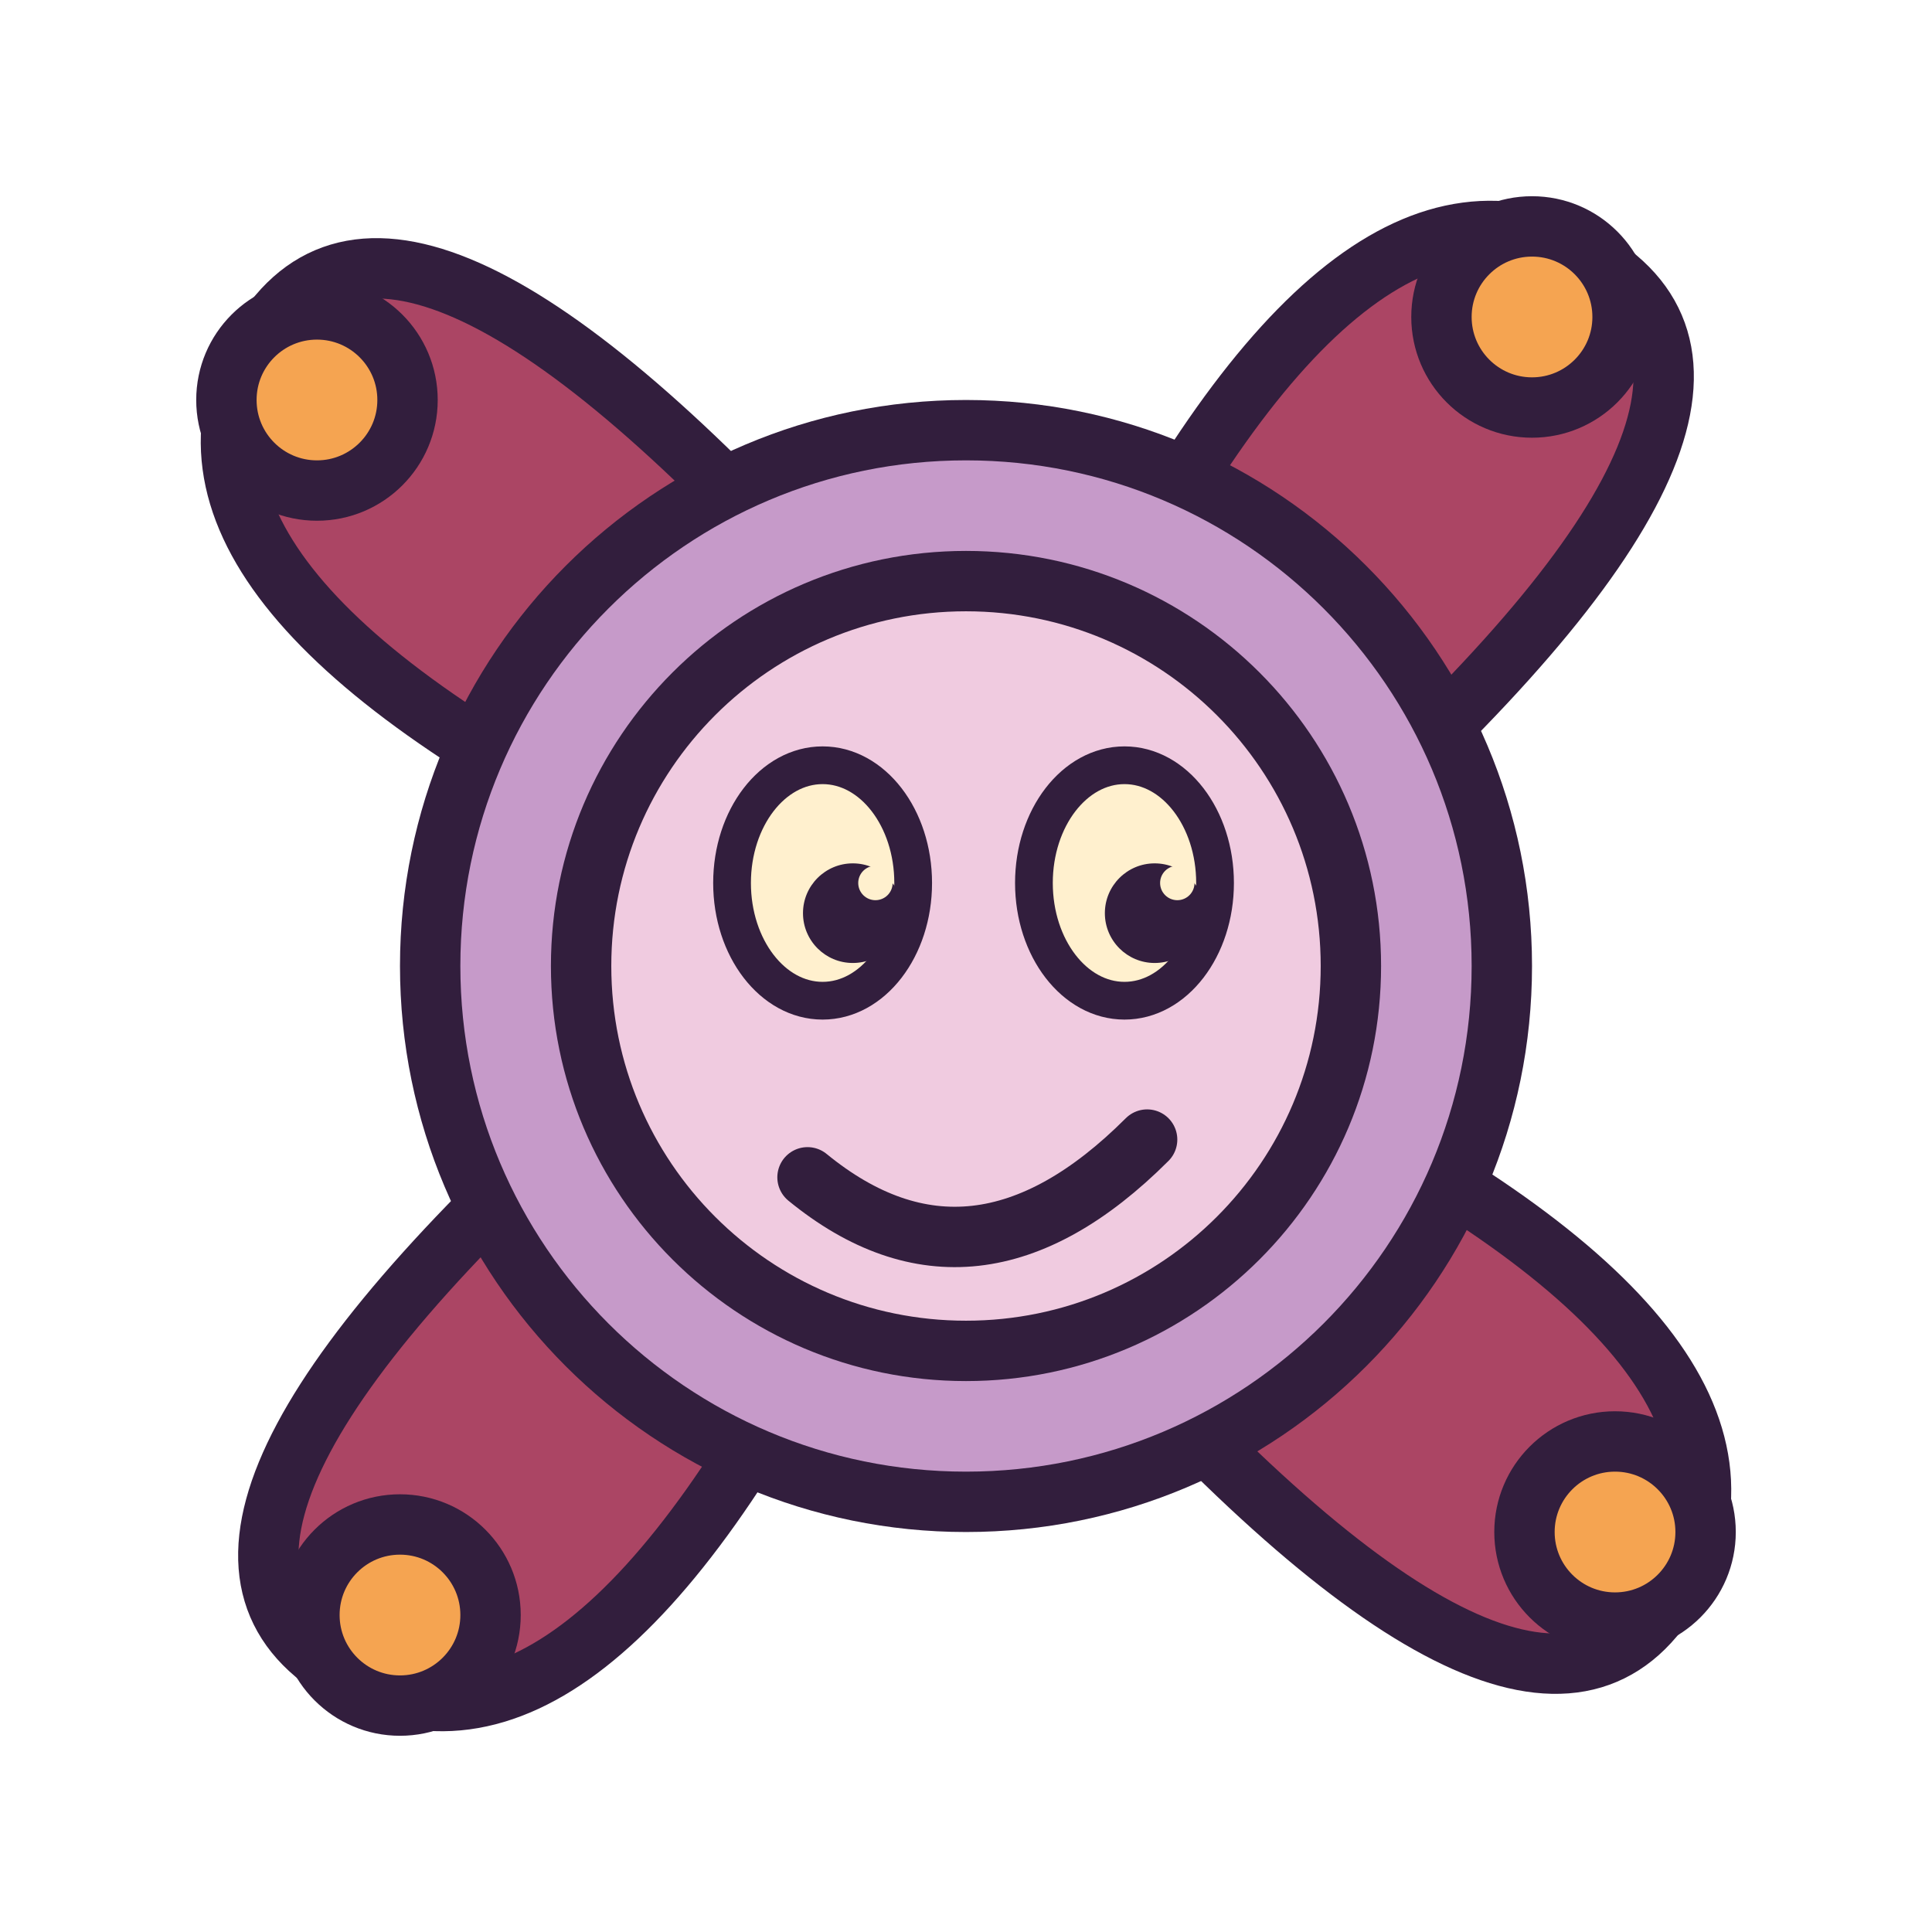
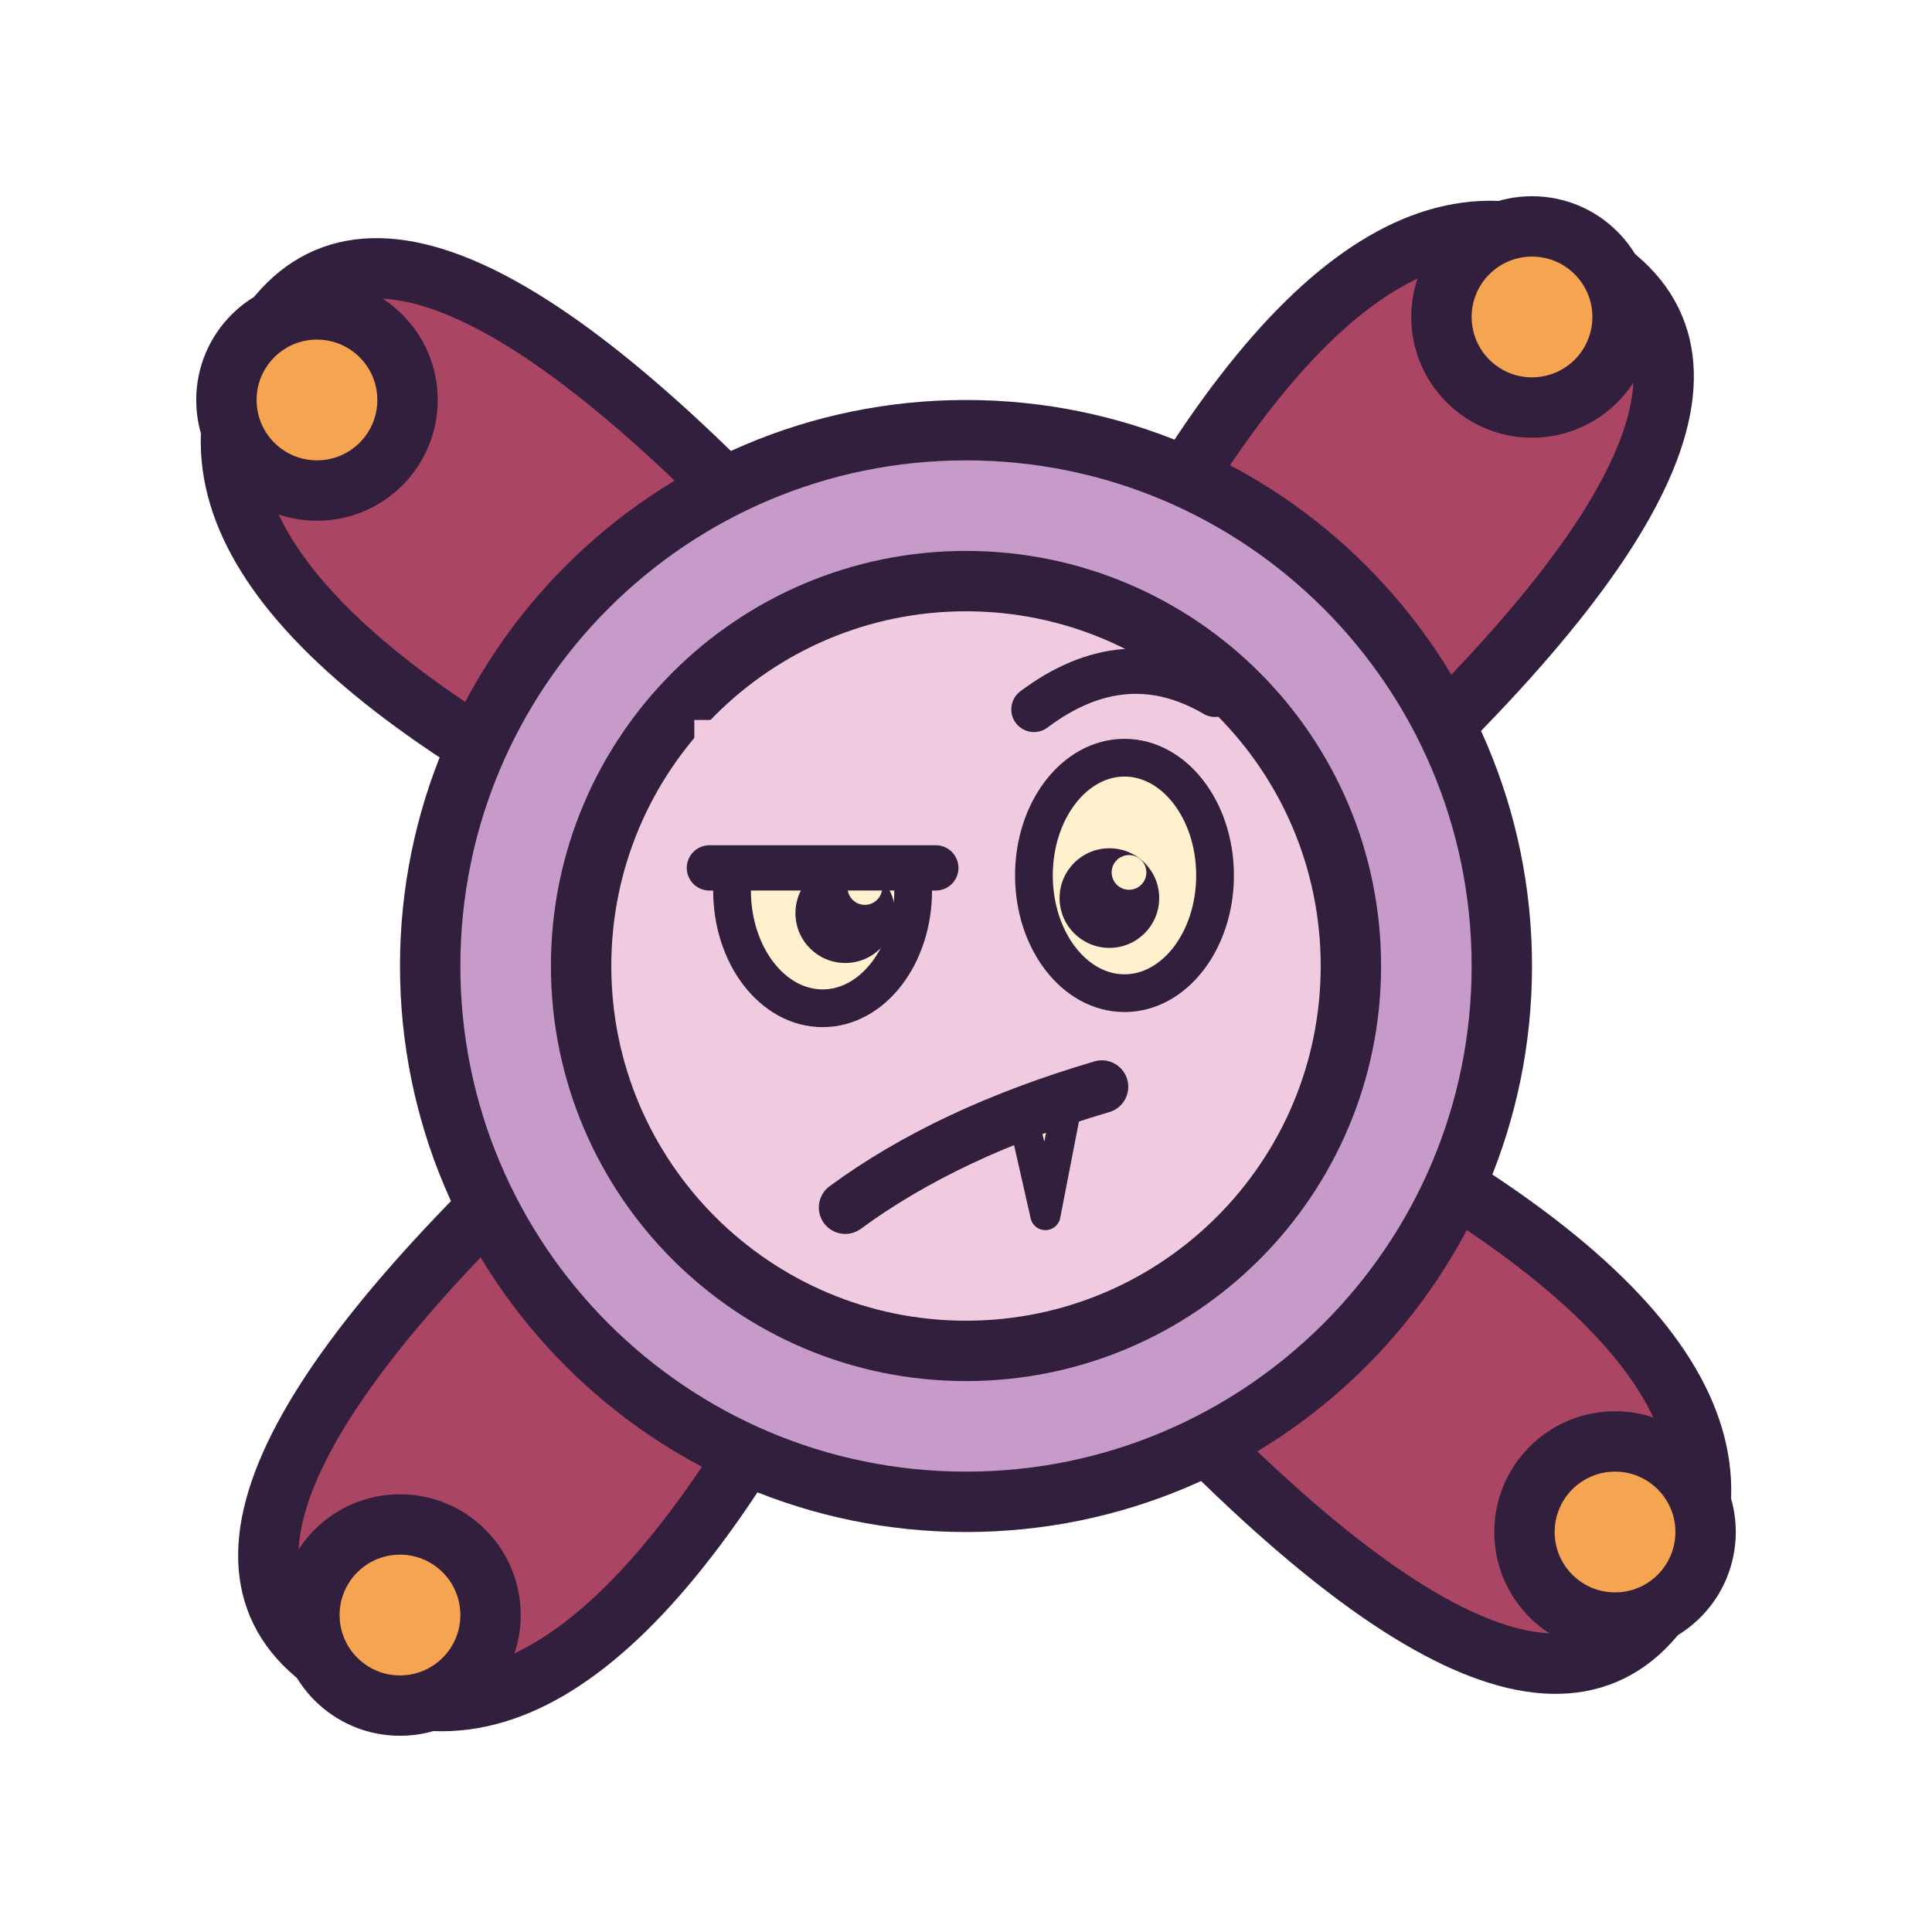
<svg xmlns="http://www.w3.org/2000/svg" width="256" height="256" viewBox="0 0 256 256">
  <g stroke="#321E3D" stroke-width="8" stroke-linecap="round" stroke-linejoin="round">
    <g transform="rotate(0 128 128)">
      <path d="M 107 76 Q 51 15 34 46 Q 17 77 85 111" fill="#AB4564" />
      <circle cx="42" cy="53" r="12" fill="#F5A451" />
    </g>
    <g transform="rotate(90 128 128)">
      <path d="M 107 76 Q 51 15 34 46 Q 17 77 85 111" fill="#AB4564" />
      <circle cx="42" cy="53" r="12" fill="#F5A451" />
    </g>
    <g transform="rotate(180 128 128)">
      <path d="M 107 76 Q 51 15 34 46 Q 17 77 85 111" fill="#AB4564" />
      <circle cx="42" cy="53" r="12" fill="#F5A451" />
    </g>
    <g transform="rotate(270 128 128)">
      <path d="M 107 76 Q 51 15 34 46 Q 17 77 85 111" fill="#AB4564" />
      <circle cx="42" cy="53" r="12" fill="#F5A451" />
    </g>
    <circle cx="128" cy="128" r="71" fill="#C69AC9" />
    <circle cx="128" cy="128" r="51" fill="#F0CBE0" />
-     <ellipse cx="109" cy="117" rx="12" ry="15.6" fill="#FFF0CE" stroke-width="5" />
-     <circle cx="113" cy="121" r="6.6" fill="#321E3D" stroke="none" />
-     <circle cx="116" cy="117" r="2.28" fill="#FFF0CE" stroke="none" />
-     <ellipse cx="149" cy="117" rx="12" ry="15.6" fill="#FFF0CE" stroke-width="5" />
-     <circle cx="153" cy="121" r="6.6" fill="#321E3D" stroke="none" />
-     <circle cx="156" cy="117" r="2.28" fill="#FFF0CE" stroke="none" />
-     <path d="M 107 156 Q 129 174 152 151" fill="none" />
+     <ellipse cx="109" cy="118" rx="12" ry="15.6" fill="#FFF0CE" stroke-width="5" />
+     <circle cx="112" cy="121" r="6.6" fill="#321E3D" stroke="none" />
+     <circle cx="114.6" cy="117.6" r="2.3" fill="#FFF0CE" stroke="none" />
+     <path d="M 92 95.4 L 126 95.4 L 126 116 L 92 116 Z" fill="#F0CBE0" stroke="none" />
+     <path d="M 94 115 L 124 115" fill="none" stroke-width="6" />
+     <ellipse cx="149" cy="116" rx="12" ry="15.6" fill="#FFF0CE" stroke-width="5" />
+     <circle cx="147" cy="119" r="6.6" fill="#321E3D" stroke="none" />
+     <circle cx="149.6" cy="115.6" r="2.3" fill="#FFF0CE" stroke="none" />
+     <path d="M 137 94 Q 149.0 85.0 161 92" fill="none" stroke-width="6" />
+     <path d="M 112.0 160 Q 125.6 150 146.0 144" fill="none" stroke-width="7" />
+     <path d="M 135.8 149 L 138.52 161 L 141.24 147 Z" fill="#FFF0CE" stroke-width="4" />
  </g>
</svg>
